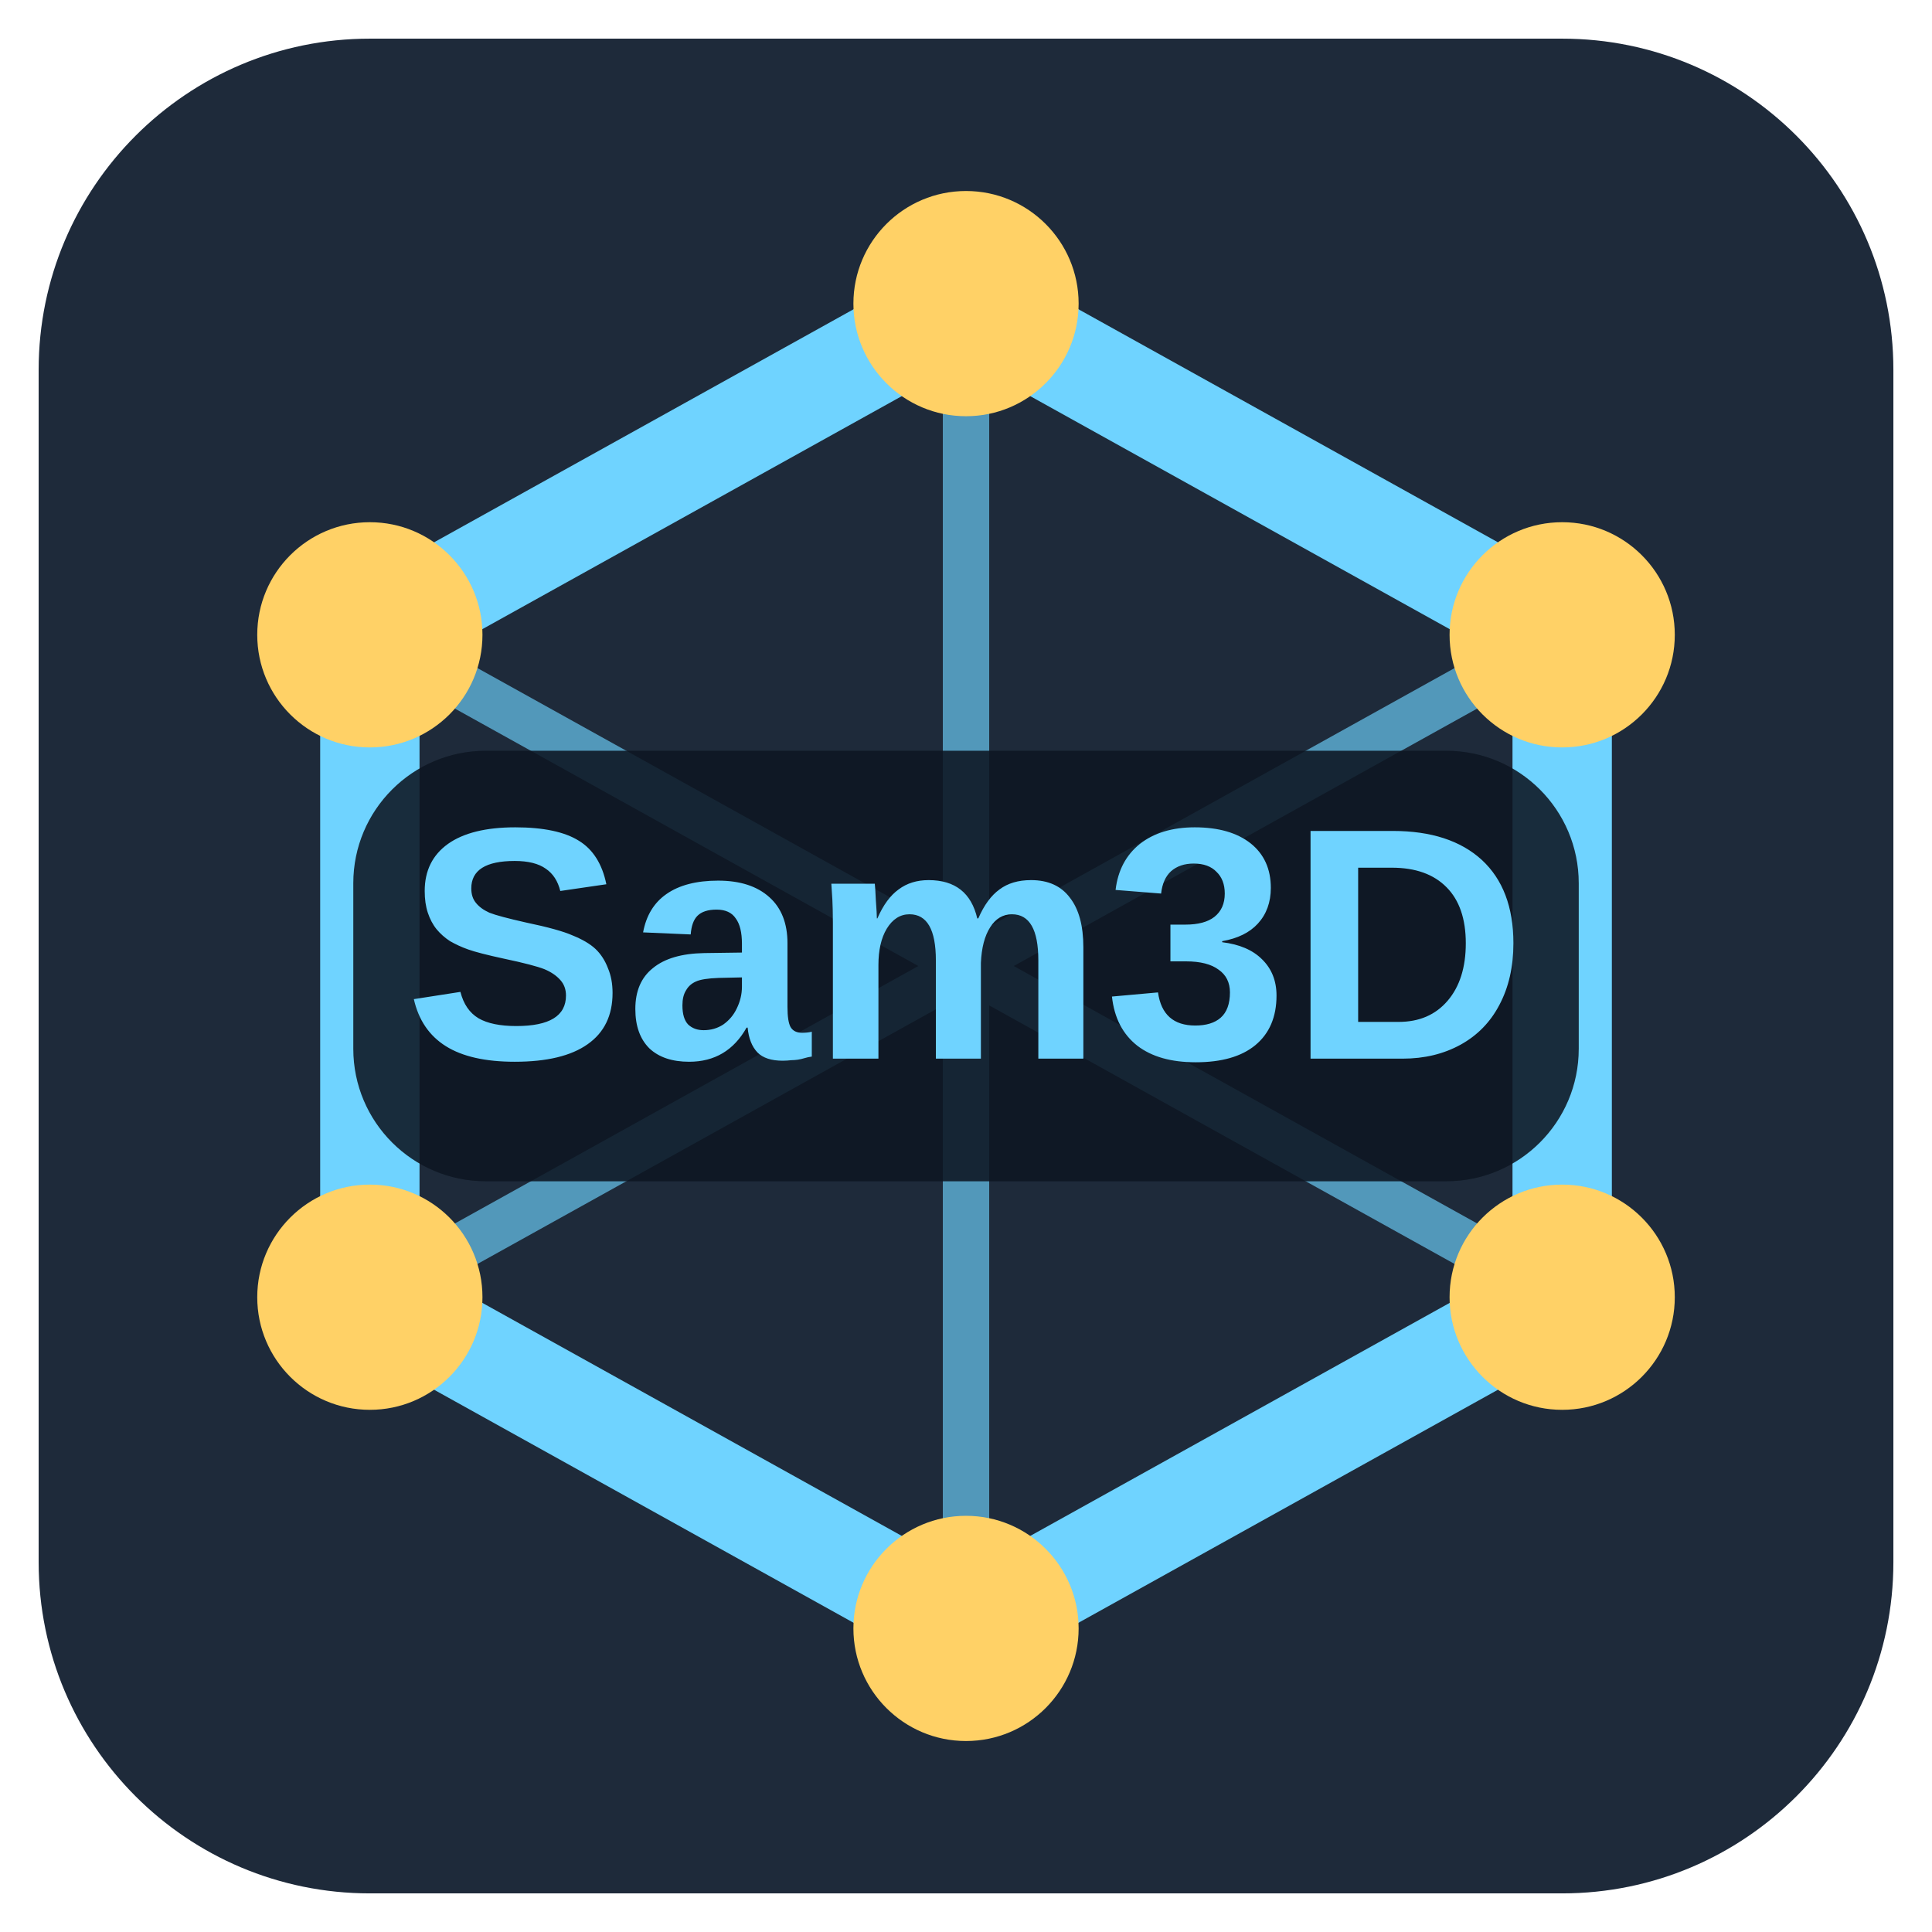
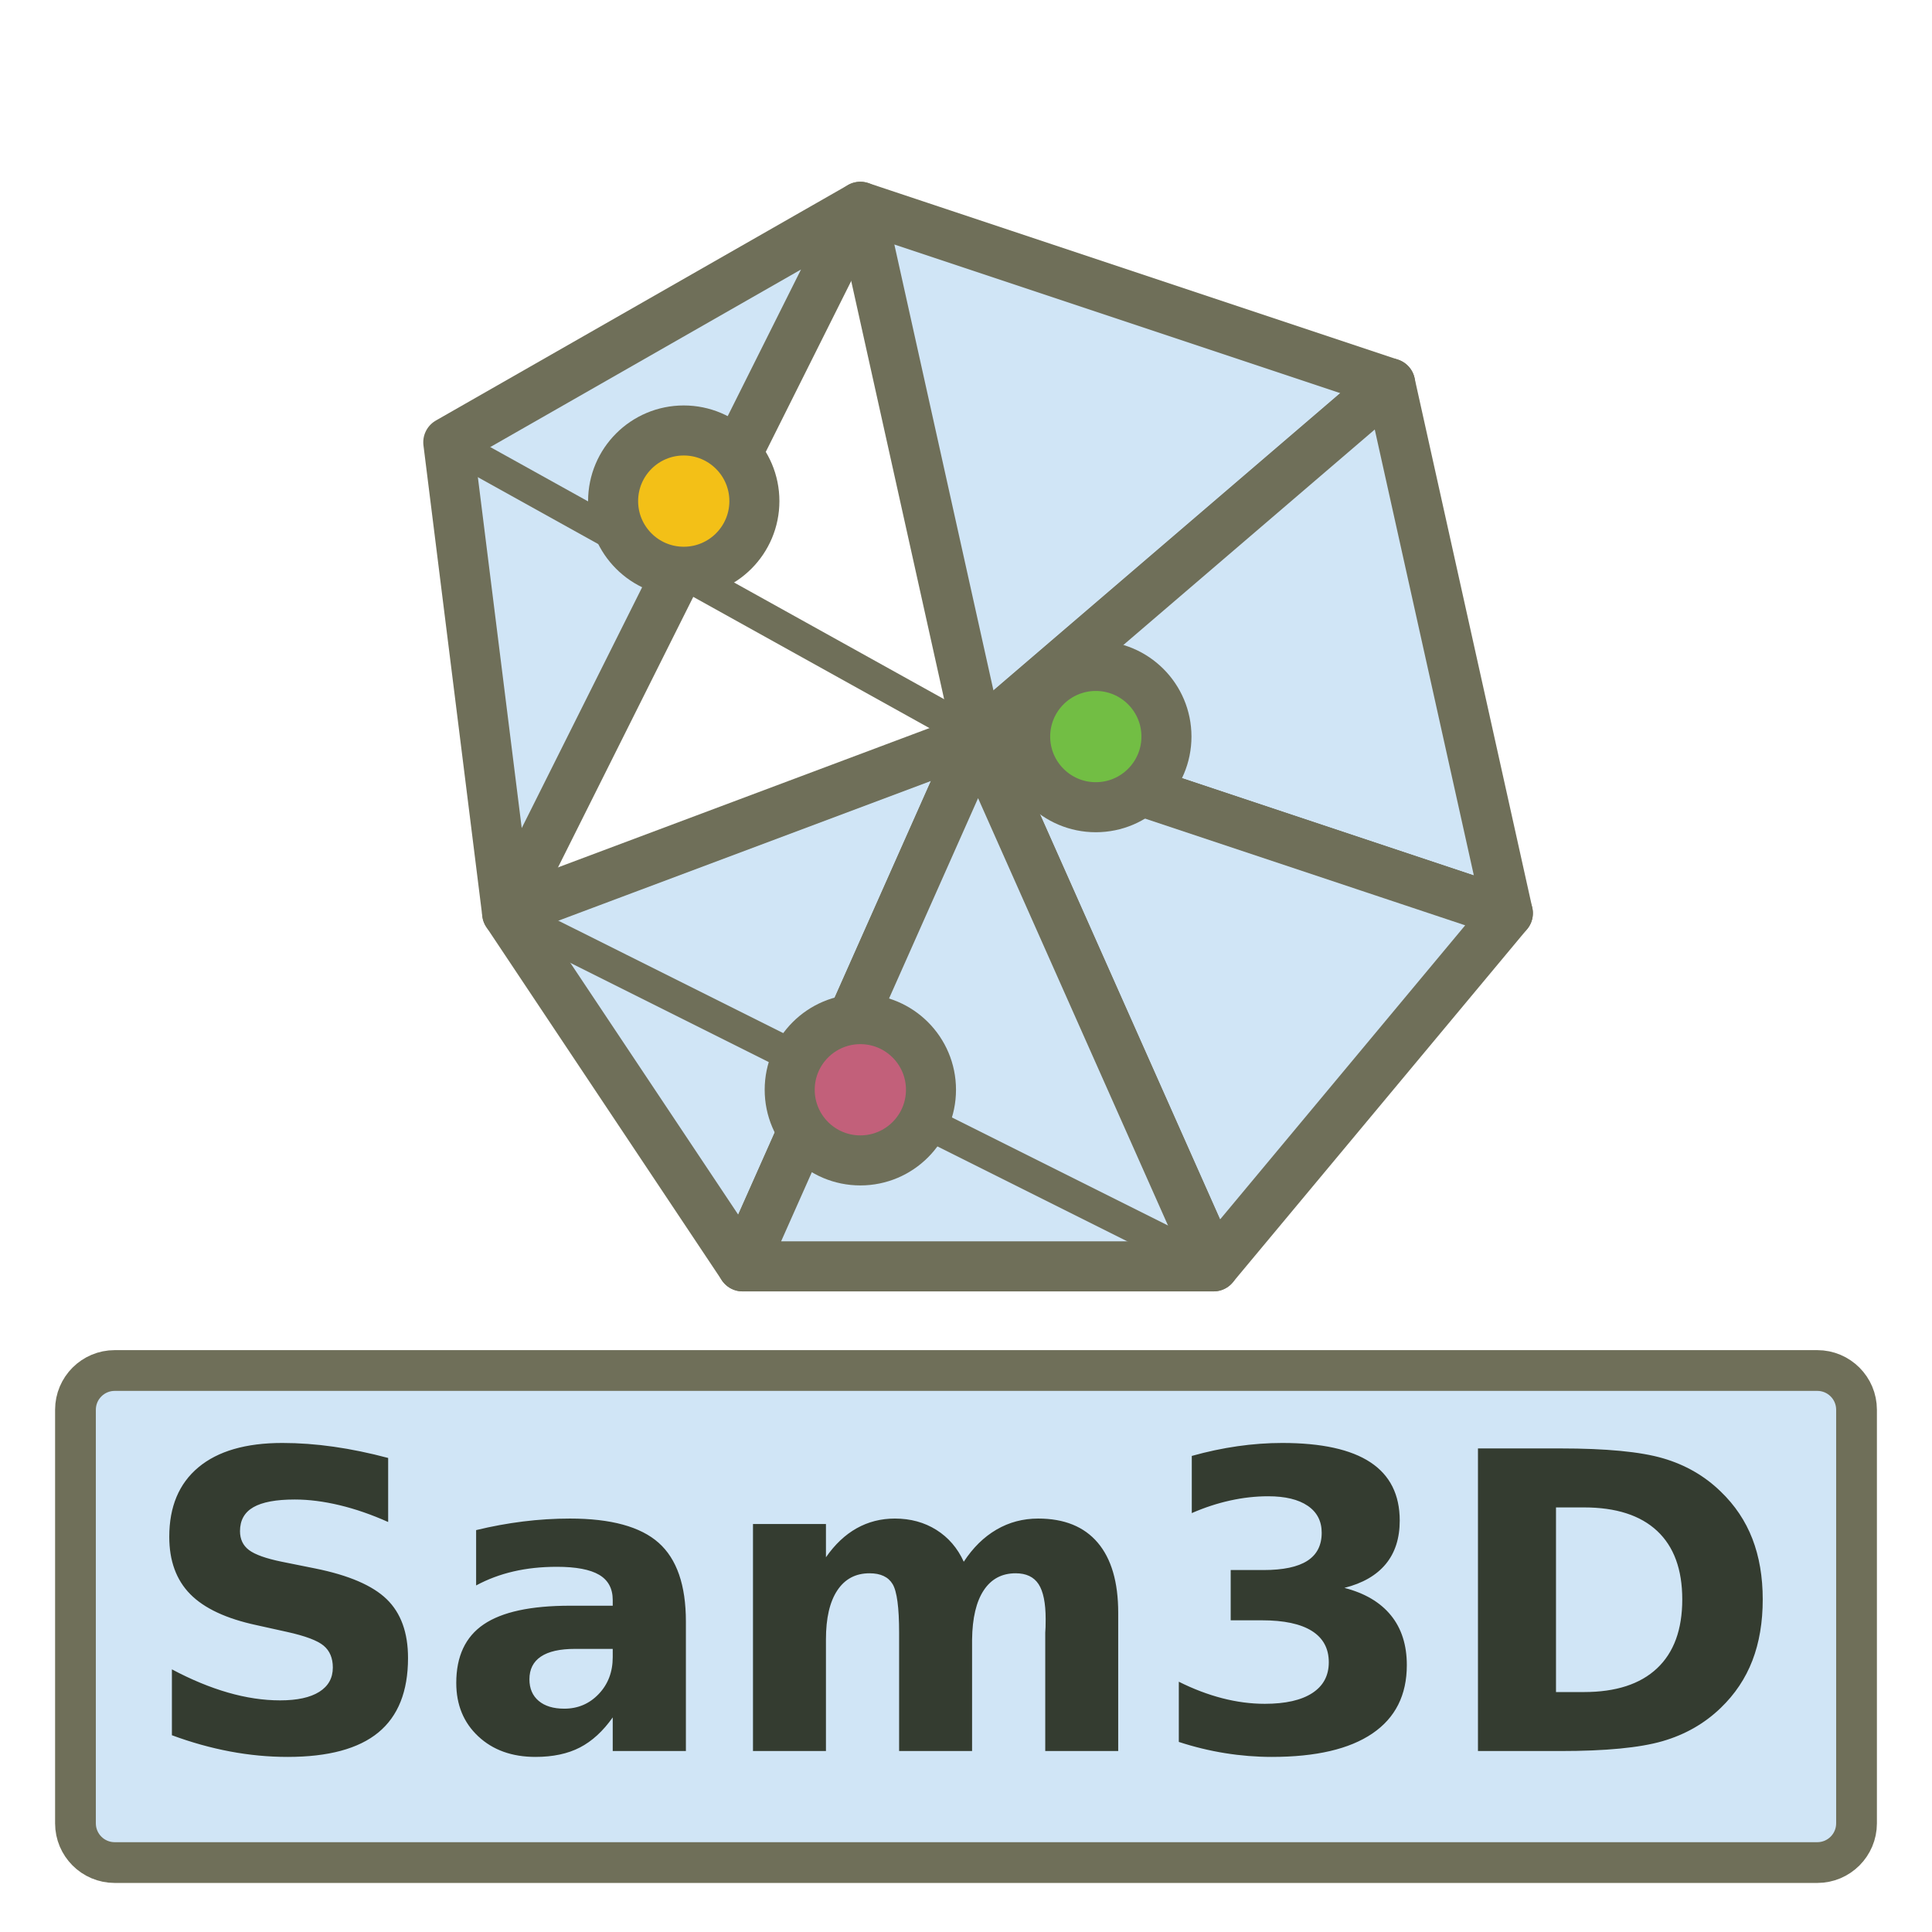
- <svg xmlns="http://www.w3.org/2000/svg" viewBox="2.833 2.833 58.333 58.333" width="58.333" height="58.333">
-   <rect x="4" y="4" width="56" height="56" rx="10" fill="#1e2a3a" />
-   <path d="M32 12 L50 22 L50 42 L32 52 L14 42 L14 22 Z" fill="none" stroke="#6fd3ff" stroke-width="3" />
-   <path d="M32 12 L32 52 M14 22 L50 42 M50 22 L14 42" stroke="#6fd3ff" stroke-width="1.4" opacity="0.65" />
-   <circle cx="32" cy="12" r="3.4" fill="#ffd166" />
-   <circle cx="50" cy="22" r="3.4" fill="#ffd166" />
-   <circle cx="50" cy="42" r="3.4" fill="#ffd166" />
-   <circle cx="32" cy="52" r="3.4" fill="#ffd166" />
-   <circle cx="14" cy="42" r="3.4" fill="#ffd166" />
-   <circle cx="14" cy="22" r="3.4" fill="#ffd166" />
-   <rect x="13.5" y="25.5" width="37" height="13" rx="4" fill="#0d1622" opacity="0.88" />
-   <text x="32" y="34.8" text-anchor="middle" font-family="Arial, Helvetica, sans-serif" font-size="10" font-weight="bold" fill="#6fd3ff">Sam3D</text>
+ <svg xmlns="http://www.w3.org/2000/svg" width="128" height="128" viewBox="0 0 64 64" stroke="#6F6F59" stroke-width="1.35" stroke-linecap="round" stroke-linejoin="round">
+   <g stroke-width=".85" transform="translate(9 1) scale(1.95)">
+     <path d="M 3 7 L 10 3 L 4 15 Z" fill="#D0E5F6" stroke="#6F6F59" />
+     <path d="M 10 3 L 19 6 L 12 12 Z" fill="#D0E5F6" stroke="#6F6F59" />
+     <path d="M 19 6 L 21 15 L 12 12 Z" fill="#D0E5F6" stroke="#6F6F59" />
+     <path d="M 4 15 L 12 12 L 8 21 Z" fill="#D0E5F6" stroke="#6F6F59" />
+     <path d="M 12 12 L 21 15 L 16 21 Z" fill="#D0E5F6" stroke="#6F6F59" />
+     <path d="M 8 21 L 12 12 L 16 21 Z" fill="#D0E5F6" stroke="#6F6F59" />
+     <path d="M 3 7 L 10 3 L 19 6 L 21 15 L 16 21 L 8 21 L 4 15 Z M 3 7 L 12 12 L 19 6 M 12 12 L 21 15 M 12 12 L 8 21 M 4 15 L 16 21" fill="none" stroke-width="0.55" />
+     <circle cx="7" cy="8" r="1.2" fill="#F3C017" stroke="#6F6F59" />
+     <circle cx="14" cy="12" r="1.2" fill="#72BE44" stroke="#6F6F59" />
+     <circle cx="10" cy="18" r="1.2" fill="#C2607A" stroke="#6F6F59" />
+   </g>
+   <rect x="2.5" y="45.4" width="59" height="16.3" rx="1.3" fill="#D0E5F6" stroke="#6F6F59" />
+   <g data-plugin-name="SAM3D" data-name-lines="1">
+     <path data-label="Sam3D" d="M1227 -1446V-1130Q1104 -1185 987.0 -1213.0Q870 -1241 766 -1241Q628 -1241 562.0 -1203.0Q496 -1165 496 -1085Q496 -1025 540.5 -991.5Q585 -958 702 -934L866 -901Q1115 -851 1220.0 -749.0Q1325 -647 1325 -459Q1325 -212 1178.5 -91.5Q1032 29 731 29Q589 29 446.0 2.0Q303 -25 160 -78V-403Q303 -327 436.5 -288.5Q570 -250 694 -250Q820 -250 887.0 -292.0Q954 -334 954 -412Q954 -482 908.5 -520.0Q863 -558 727 -588L578 -621Q354 -669 250.5 -774.0Q147 -879 147 -1057Q147 -1280 291.0 -1400.0Q435 -1520 705 -1520Q828 -1520 958.0 -1501.5Q1088 -1483 1227 -1446ZM2149 -504Q2037 -504 1980.5 -466.0Q1924 -428 1924 -354Q1924 -286 1969.5 -247.5Q2015 -209 2096 -209Q2197 -209 2266.0 -281.5Q2335 -354 2335 -463V-504ZM2696 -639V0H2335V-166Q2263 -64 2173.0 -17.5Q2083 29 1954 29Q1780 29 1671.5 -72.5Q1563 -174 1563 -336Q1563 -533 1698.5 -625.0Q1834 -717 2124 -717H2335V-745Q2335 -830 2268.0 -869.5Q2201 -909 2059 -909Q1944 -909 1845.0 -886.0Q1746 -863 1661 -817V-1090Q1776 -1118 1892.0 -1132.5Q2008 -1147 2124 -1147Q2427 -1147 2561.5 -1027.5Q2696 -908 2696 -639ZM4067 -934Q4135 -1038 4228.5 -1092.5Q4322 -1147 4434 -1147Q4627 -1147 4728.0 -1028.0Q4829 -909 4829 -682V0H4469V-584Q4470 -597 4470.5 -611.0Q4471 -625 4471 -651Q4471 -770 4436.0 -823.5Q4401 -877 4323 -877Q4221 -877 4165.5 -793.0Q4110 -709 4108 -550V0H3748V-584Q3748 -770 3716.0 -823.5Q3684 -877 3602 -877Q3499 -877 3443.0 -792.5Q3387 -708 3387 -551V0H3027V-1120H3387V-956Q3453 -1051 3538.5 -1099.0Q3624 -1147 3727 -1147Q3843 -1147 3932.0 -1091.0Q4021 -1035 4067 -934ZM5945 -805Q6096 -766 6174.5 -669.5Q6253 -573 6253 -424Q6253 -202 6083.0 -86.5Q5913 29 5587 29Q5472 29 5356.5 10.5Q5241 -8 5128 -45V-342Q5236 -288 5342.5 -260.5Q5449 -233 5552 -233Q5705 -233 5786.5 -286.0Q5868 -339 5868 -438Q5868 -540 5784.5 -592.5Q5701 -645 5538 -645H5384V-893H5546Q5691 -893 5762.0 -938.5Q5833 -984 5833 -1077Q5833 -1163 5764.0 -1210.0Q5695 -1257 5569 -1257Q5476 -1257 5381.0 -1236.0Q5286 -1215 5192 -1174V-1456Q5306 -1488 5418.0 -1504.0Q5530 -1520 5638 -1520Q5929 -1520 6073.5 -1424.5Q6218 -1329 6218 -1137Q6218 -1006 6149.0 -922.5Q6080 -839 5945 -805ZM6989 -1202V-291H7127Q7363 -291 7487.5 -408.0Q7612 -525 7612 -748Q7612 -970 7488.0 -1086.0Q7364 -1202 7127 -1202ZM6604 -1493H7010Q7350 -1493 7516.5 -1444.5Q7683 -1396 7802 -1280Q7907 -1179 7958.0 -1047.0Q8009 -915 8009 -748Q8009 -579 7958.0 -446.5Q7907 -314 7802 -213Q7682 -97 7514.0 -48.5Q7346 0 7010 0H6604Z" transform="translate(4.62027 58.00529) scale(0.006714)" fill="#343C30" stroke="none" />
+   </g>
</svg>
